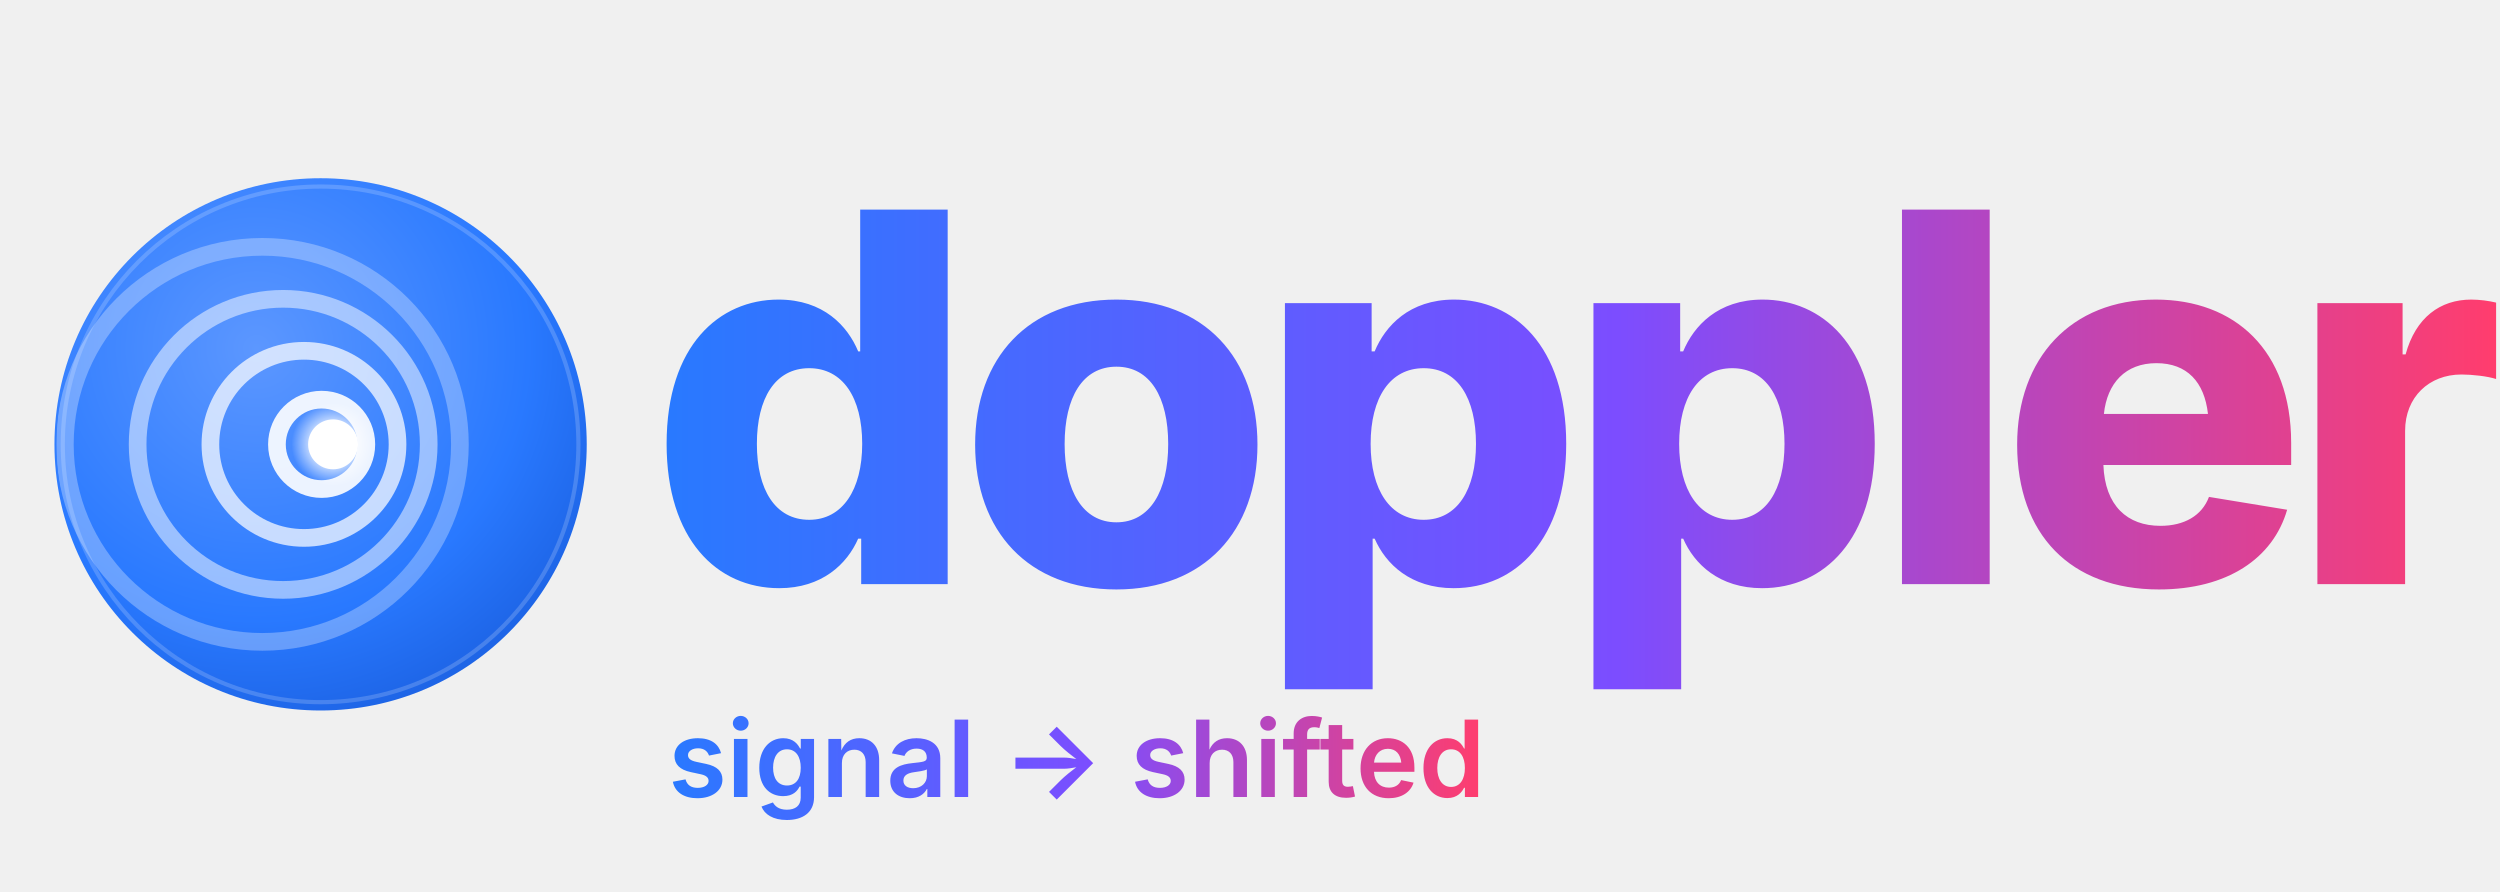
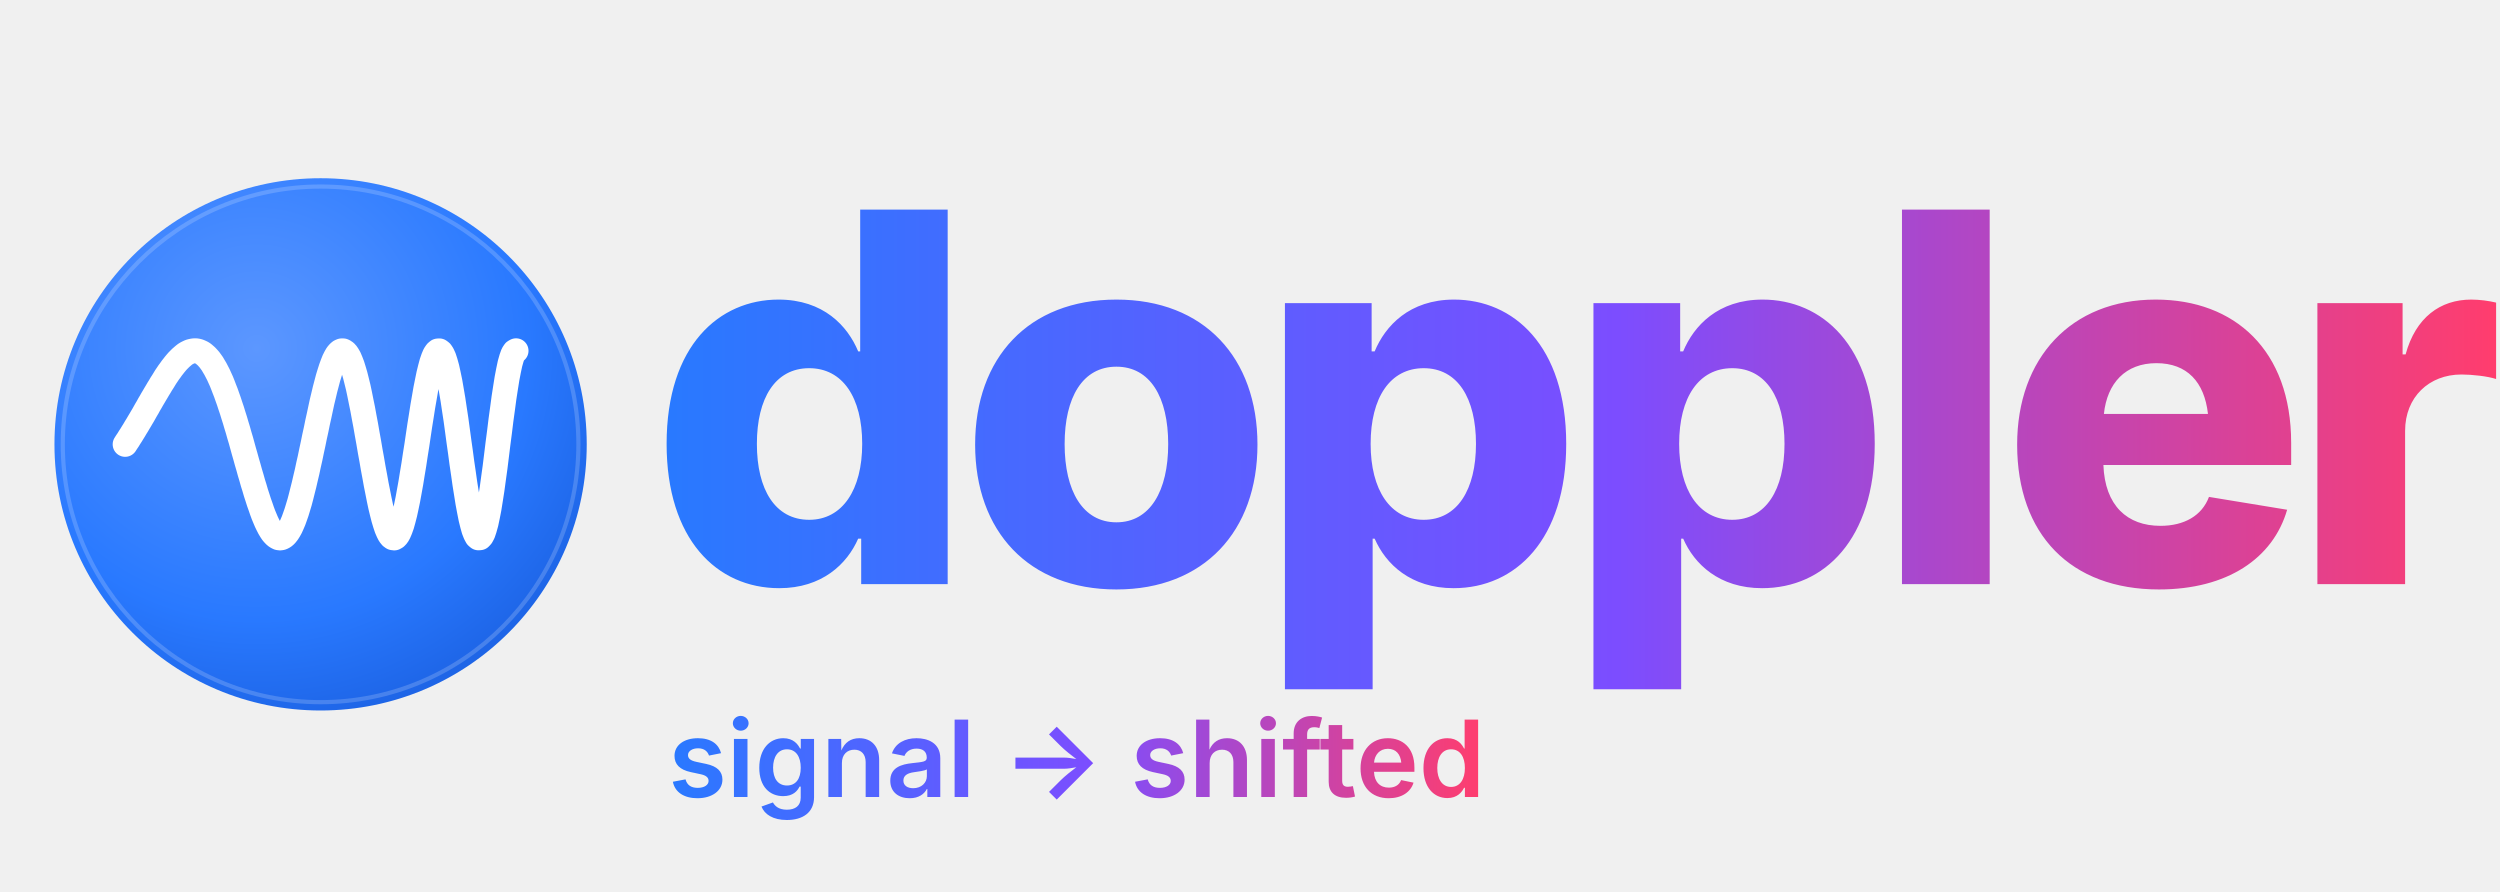
<svg xmlns="http://www.w3.org/2000/svg" viewBox="0 0 1010 360" font-family="Inter, 'Helvetica Neue', Arial, sans-serif">
  <defs>
    <linearGradient id="shift" x1="0" y1="0" x2="1" y2="0">
      <stop offset="0" stop-color="#2979FF" />
      <stop offset="0.52" stop-color="#7C4DFF" />
      <stop offset="1" stop-color="#FF3D6E" />
    </linearGradient>
    <radialGradient id="disc" cx="0.38" cy="0.32" r="0.85">
      <stop offset="0" stop-color="#5C97FF" />
      <stop offset="0.6" stop-color="#2979FF" />
      <stop offset="1" stop-color="#1657D6" />
    </radialGradient>
    <clipPath id="badge">
      <circle cx="256" cy="256" r="254" />
    </clipPath>
-     <radialGradient id="spark" cx="0.5" cy="0.5" r="0.5">
-       <stop offset="0" stop-color="#ffffff" />
-       <stop offset="0.6" stop-color="#ffffff" />
-       <stop offset="1" stop-color="#ffffff" stop-opacity="0" />
-     </radialGradient>
  </defs>
  <g transform="translate(22,72) scale(0.42)">
    <circle cx="256" cy="256" r="256" fill="url(#disc)" />
-     <circle cx="256" cy="256" r="248" fill="none" stroke="#ffffff" stroke-width="4" opacity="0.18" />
+     <circle cx="256" cy="256" r="248" fill="none" stroke="#fff" stroke-width="4" opacity="0.18" />
    <g clip-path="url(#badge)">
-       <circle cx="200" cy="256" r="190" fill="none" stroke="#fff" stroke-width="17" opacity="0.30" />
-       <circle cx="220" cy="256" r="140" fill="none" stroke="#fff" stroke-width="17" opacity="0.50" />
-       <circle cx="240" cy="256" r="90" fill="none" stroke="#fff" stroke-width="17" opacity="0.72" />
-       <circle cx="257" cy="256" r="43" fill="none" stroke="#fff" stroke-width="17" opacity="0.9" />
+       <path d="M 68.0,256.0 L 69.4,253.8 L 70.9,251.6 L 72.3,249.3 L 73.8,247.0 L 75.2,244.7 L 76.7,242.3 L 78.1,239.9 L 79.6,237.5 L 81.0,235.1 L 82.5,232.6 L 83.9,230.2 L 85.4,227.7 L 86.8,225.2 L 88.2,222.7 L 89.7,220.2 L 91.1,217.6 L 92.6,215.1 L 94.0,212.6 L 95.5,210.1 L 96.9,207.7 L 98.4,205.2 L 99.8,202.8 L 101.3,200.4 L 102.7,198.0 L 104.2,195.7 L 105.6,193.4 L 107.0,191.1 L 108.5,188.9 L 109.9,186.8 L 111.4,184.8 L 112.8,182.8 L 114.3,180.9 L 115.7,179.1 L 117.2,177.3 L 118.6,175.7 L 120.1,174.2 L 121.5,172.8 L 123.0,171.5 L 124.4,170.3 L 125.8,169.2 L 127.3,168.3 L 128.7,167.6 L 130.2,166.9 L 131.6,166.5 L 133.1,166.2 L 134.5,166.0 L 136.0,166.0 L 137.4,166.2 L 138.9,166.6 L 140.3,167.2 L 141.8,167.9 L 143.2,168.8 L 144.6,170.0 L 146.1,171.3 L 147.5,172.8 L 149.0,174.5 L 150.4,176.4 L 151.9,178.5 L 153.3,180.9 L 154.8,183.4 L 156.2,186.1 L 157.7,189.0 L 159.1,192.1 L 160.6,195.4 L 162.0,198.9 L 163.4,202.6 L 164.9,206.4 L 166.3,210.4 L 167.8,214.6 L 169.2,218.9 L 170.7,223.3 L 172.1,227.9 L 173.6,232.6 L 175.0,237.4 L 176.5,242.3 L 177.9,247.3 L 179.4,252.3 L 180.8,257.4 L 182.2,262.5 L 183.7,267.7 L 185.1,272.8 L 186.6,277.9 L 188.0,283.0 L 189.5,288.0 L 190.9,293.0 L 192.4,297.8 L 193.8,302.6 L 195.3,307.2 L 196.7,311.6 L 198.2,315.8 L 199.6,319.9 L 201.0,323.7 L 202.5,327.3 L 203.9,330.6 L 205.4,333.7 L 206.8,336.4 L 208.3,338.9 L 209.7,341.0 L 211.2,342.7 L 212.6,344.1 L 214.1,345.1 L 215.5,345.8 L 217.0,346.0 L 218.4,345.8 L 219.8,345.2 L 221.3,344.2 L 222.7,342.8 L 224.2,340.9 L 225.6,338.7 L 227.1,336.0 L 228.5,332.9 L 230.0,329.4 L 231.4,325.5 L 232.9,321.2 L 234.3,316.6 L 235.8,311.6 L 237.2,306.3 L 238.6,300.7 L 240.1,294.8 L 241.5,288.7 L 243.0,282.4 L 244.4,275.8 L 245.9,269.2 L 247.3,262.4 L 248.8,255.5 L 250.2,248.6 L 251.7,241.8 L 253.1,234.9 L 254.6,228.2 L 256.0,221.6 L 257.4,215.1 L 258.9,208.9 L 260.3,203.0 L 261.8,197.3 L 263.2,192.0 L 264.7,187.1 L 266.1,182.7 L 267.6,178.6 L 269.0,175.1 L 270.5,172.1 L 271.9,169.7 L 273.4,167.9 L 274.8,166.7 L 276.2,166.1 L 277.7,166.1 L 279.1,166.8 L 280.6,168.1 L 282.0,170.1 L 283.5,172.7 L 284.9,176.0 L 286.4,179.9 L 287.8,184.4 L 289.3,189.5 L 290.7,195.1 L 292.2,201.2 L 293.6,207.8 L 295.0,214.8 L 296.5,222.1 L 297.9,229.8 L 299.4,237.7 L 300.8,245.8 L 302.3,254.1 L 303.7,262.4 L 305.2,270.6 L 306.6,278.8 L 308.1,286.8 L 309.5,294.6 L 311.0,302.1 L 312.4,309.2 L 313.8,315.8 L 315.3,322.0 L 316.7,327.5 L 318.2,332.5 L 319.6,336.7 L 321.1,340.2 L 322.5,342.9 L 324.0,344.8 L 325.4,345.8 L 326.9,346.0 L 328.3,345.2 L 329.8,343.6 L 331.2,341.1 L 332.6,337.8 L 334.1,333.6 L 335.5,328.6 L 337.0,322.8 L 338.4,316.3 L 339.9,309.1 L 341.3,301.4 L 342.8,293.1 L 344.2,284.4 L 345.7,275.4 L 347.1,266.1 L 348.6,256.7 L 350.0,247.2 L 351.4,237.8 L 352.9,228.5 L 354.3,219.5 L 355.8,210.9 L 357.2,202.8 L 358.7,195.3 L 360.1,188.5 L 361.6,182.4 L 363.0,177.2 L 364.5,172.9 L 365.9,169.6 L 367.4,167.4 L 368.8,166.2 L 370.2,166.1 L 371.7,167.2 L 373.1,169.3 L 374.6,172.6 L 376.0,176.9 L 377.5,182.3 L 378.9,188.7 L 380.4,195.9 L 381.8,204.0 L 383.3,212.8 L 384.7,222.2 L 386.2,232.0 L 387.6,242.3 L 389.0,252.7 L 390.5,263.3 L 391.9,273.8 L 393.4,284.0 L 394.8,293.9 L 396.3,303.3 L 397.7,312.1 L 399.2,320.1 L 400.6,327.2 L 402.1,333.3 L 403.5,338.3 L 405.0,342.1 L 406.4,344.7 L 407.8,345.9 L 409.3,345.8 L 410.7,344.3 L 412.2,341.5 L 413.6,337.3 L 415.1,331.9 L 416.5,325.3 L 418.0,317.6 L 419.4,308.9 L 420.9,299.3 L 422.3,289.0 L 423.8,278.2 L 425.2,266.9 L 426.6,255.5 L 428.1,244.0 L 429.5,232.6 L 431.0,221.7 L 432.4,211.2 L 433.9,201.5 L 435.3,192.7 L 436.8,184.9 L 438.2,178.3 L 439.7,173.0 L 441.1,169.1 L 442.6,166.8 L 444.0,166.0" fill="none" stroke="#fff" stroke-width="24" stroke-linecap="round" stroke-linejoin="round" />
    </g>
-     <circle cx="268" cy="256" r="40" fill="url(#spark)" opacity="0.6" />
-     <circle cx="268" cy="256" r="24" fill="#fff" />
  </g>
  <text x="262" y="236" font-size="208" font-weight="800" letter-spacing="-8" fill="url(#shift)">doppler</text>
  <text x="270" y="322" font-size="43" font-weight="600" textLength="704" lengthAdjust="spacing" fill="url(#shift)">signal → shifted</text>
</svg>
